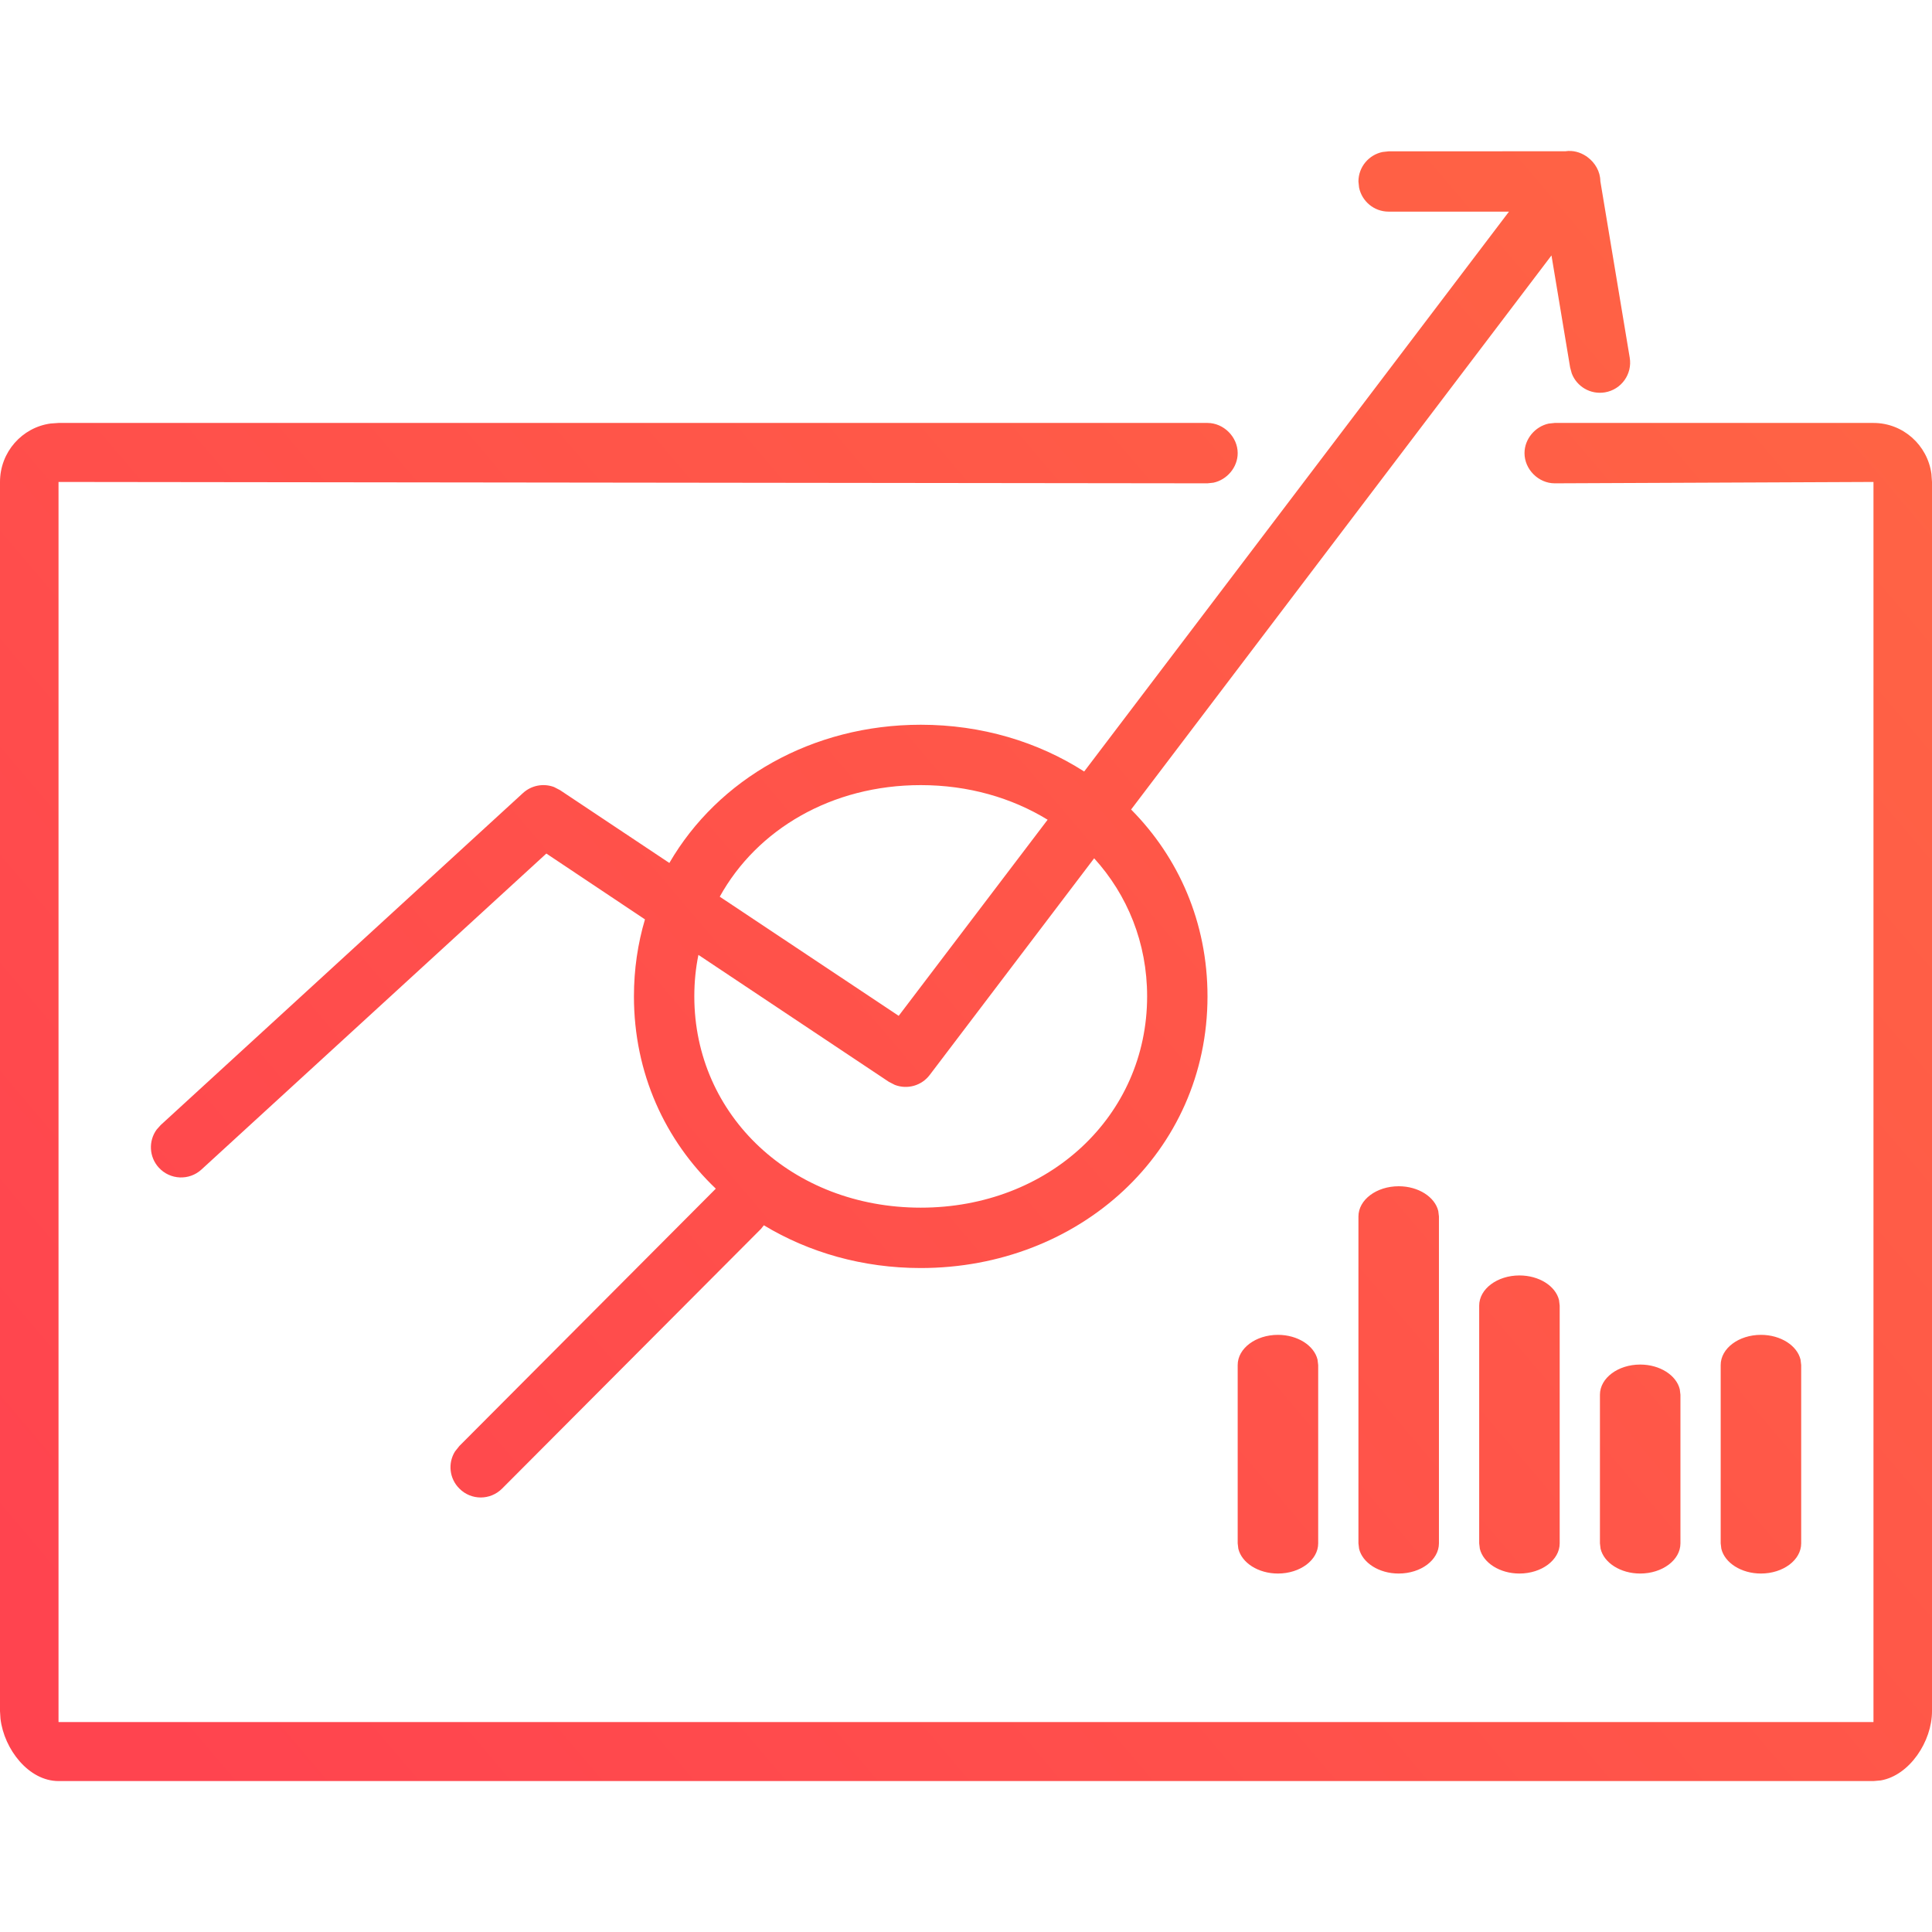
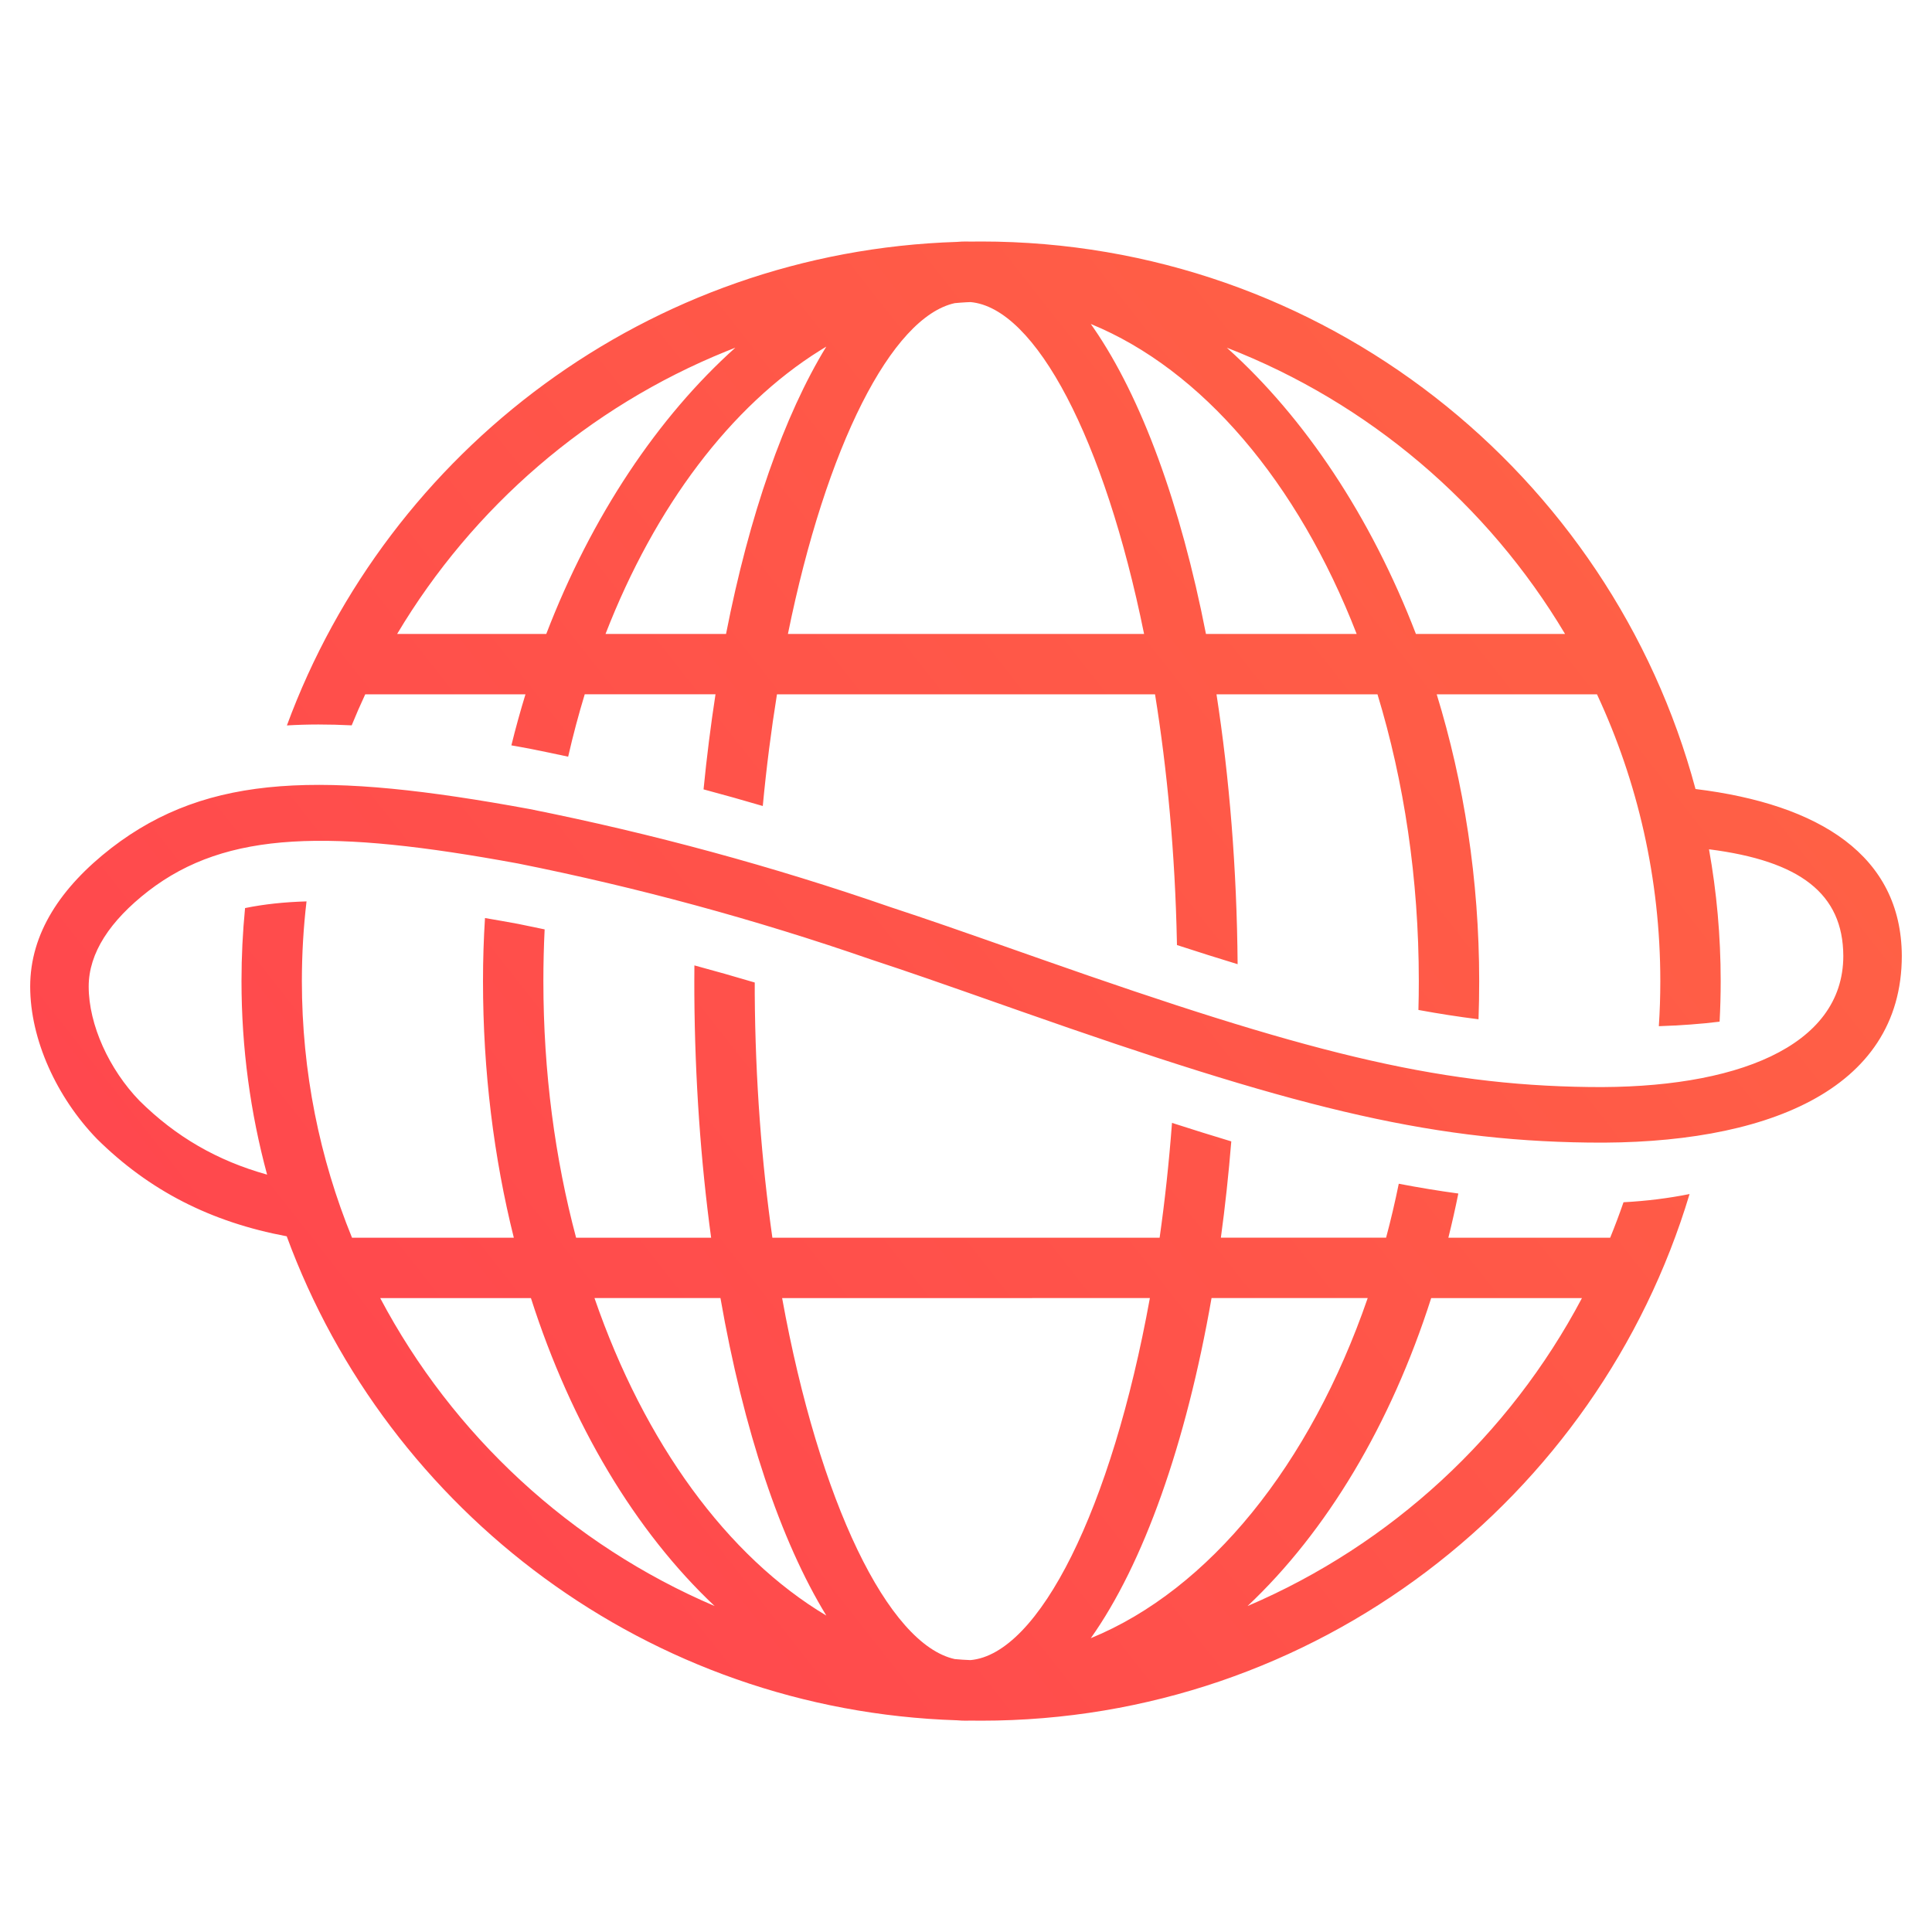
- <svg xmlns="http://www.w3.org/2000/svg" role="img" aria-labelledby="market-stock-indices" width="24" height="24" viewBox="0 0 24 24">
+ <svg xmlns="http://www.w3.org/2000/svg" width="64" height="64" viewBox="0 0 64 64">
  <defs>
-     <linearGradient id="mstockprefix__a" x1="0%" x2="100%" y1="85.596%" y2="14.404%">
+     <linearGradient id="marketstockprefix__a" x1="0%" x2="100%" y1="81.23%" y2="18.77%">
      <stop offset="0%" stop-color="#FF444F" />
      <stop offset="100%" stop-color="#FF6444" />
    </linearGradient>
  </defs>
  <g fill="none" fill-rule="evenodd">
-     <path d="M0 0H24V24H0z" />
-     <path fill="url(#mstockprefix__a)" d="M15 5.254c.2 0 .375.173.375.375 0 .177-.133.331-.301.367L15 6.004.727 5.987v15.405h22.546V5.987l-3.96.017c-.201 0-.375-.173-.375-.375 0-.177.133-.331.3-.367l.075-.008h3.96c.368 0 .672.276.72.634l.007.1v15.27c0 .373-.277.796-.636.859l-.091.008H.727c-.37 0-.676-.394-.721-.774L0 21.257V5.987c0-.371.274-.678.629-.726l.098-.007H15zm.875 11.328c.245 0 .45.133.492.308l.008.067v2.215c0 .207-.224.375-.5.375-.245 0-.45-.133-.492-.308l-.008-.067v-2.215c0-.207.224-.375.5-.375zm1.5-1.846c.245 0 .45.133.492.308l.008.067v4.06c0 .208-.224.376-.5.376-.245 0-.45-.133-.492-.308l-.008-.067v-4.06c0-.208.224-.376.5-.376zm1.5 1.108c.245 0 .45.132.492.307l.008.068v2.953c0 .207-.224.375-.5.375-.245 0-.45-.133-.492-.308l-.008-.067v-2.953c0-.207.224-.375.5-.375zm1.5 1.107c.245 0 .45.133.492.308l.008.067v1.846c0 .207-.224.375-.5.375-.245 0-.45-.133-.492-.308l-.008-.067v-1.846c0-.207.224-.375.5-.375zm1.5-.369c.245 0 .45.133.492.308l.008.067v2.215c0 .207-.224.375-.5.375-.245 0-.45-.133-.492-.308l-.008-.067v-2.215c0-.207.224-.375.5-.375zM19.705 1.94l.008.006.009.007c.093.069.157.178.158.297l.365 2.193c.034.204-.104.397-.308.431-.18.03-.35-.072-.412-.235l-.02-.073-.232-1.393-5.222 6.883c.589.594.949 1.401.949 2.321 0 1.937-1.595 3.375-3.563 3.375-.719 0-1.388-.193-1.948-.531l-.036.045-3.216 3.226c-.147.147-.384.147-.53 0-.126-.124-.145-.317-.055-.461l.054-.068 3.186-3.197c-.63-.6-1.017-1.434-1.017-2.389 0-.335.048-.656.137-.956l-1.225-.818-4.284 3.925c-.152.14-.39.13-.53-.023-.122-.133-.13-.332-.027-.473l.05-.056 4.5-4.124c.107-.098.257-.124.387-.075l.075.039 1.357.904c.606-1.044 1.777-1.717 3.123-1.717.754 0 1.453.211 2.03.581l5.277-6.955H17.25c-.181 0-.332-.128-.367-.299l-.008-.075c0-.181.129-.332.3-.367l.075-.008 2.196-.001c.092-.014.183.011.258.061zm-6.113 8.722l-2.043 2.692c-.103.135-.28.182-.433.123l-.074-.038-2.366-1.577c-.034.166-.051.338-.051.515 0 1.486 1.22 2.625 2.813 2.625 1.591 0 2.812-1.14 2.812-2.625 0-.665-.245-1.26-.658-1.715zm-2.155-.909c-1.106 0-2.034.55-2.496 1.386l2.223 1.48 1.85-2.436c-.446-.273-.986-.43-1.576-.43z" />
+     <path d="M0 0H64V64H0z" />
+     <path fill="url(#marketstockprefix__a)" fill-rule="nonzero" d="M32.5 8c11.33 0 20.864 7.691 23.666 18.137 4.12.506 6.816 2.21 6.834 5.523 0 4.495-4.59 6.269-10.379 6.189-5.45-.067-9.94-1.233-18.794-4.346-3.068-1.08-3.648-1.28-4.986-1.723-3.814-1.321-7.722-2.383-11.678-3.175-6.2-1.139-9.643-1.097-12.247.91-1.277.991-1.978 2.057-1.978 3.165 0 1.268.68 2.748 1.683 3.784 1.206 1.194 2.574 1.985 4.227 2.447C8.295 36.868 8 34.718 8 32.5c0-.816.04-1.623.118-2.419.625-.128 1.3-.2 2.036-.221-.102.866-.154 1.747-.154 2.64 0 3.008.59 5.878 1.661 8.501h5.36C16.36 38.353 16 35.49 16 32.5c0-.704.022-1.4.066-2.089.355.06.72.125 1.097.194l.879.182c-.028.565-.042 1.136-.042 1.713 0 3.019.387 5.886 1.084 8.501h4.473c-.342-2.516-.537-5.228-.556-8.056L23 32.5l.003-.52c.668.18 1.335.37 1.999.567v.387c.019 2.855.23 5.574.584 8.067h12.828c.173-1.218.311-2.49.41-3.804.683.22 1.335.424 1.964.613-.089 1.092-.204 2.158-.345 3.19h5.473c.156-.583.296-1.18.42-1.787.67.128 1.325.236 1.973.324-.1.495-.21.983-.33 1.464h5.36c.158-.387.305-.779.442-1.175.758-.04 1.49-.132 2.188-.272C52.939 49.647 43.579 57 32.5 57l-.357-.003c-.047.002-.095.003-.143.003-.099 0-.197-.004-.294-.013-10.216-.325-18.852-6.904-22.208-16.033-2.509-.471-4.548-1.506-6.29-3.23C1.88 36.35 1 34.438 1 32.68c0-1.755 1.006-3.283 2.692-4.591 3.225-2.486 7.074-2.533 13.854-1.288 4.063.813 8.06 1.9 11.945 3.246 1.342.443 1.926.646 5.009 1.73 8.649 3.041 12.99 4.169 18.148 4.232 4.816.066 8.414-1.325 8.414-4.345-.01-2.058-1.427-3.146-4.449-3.53.254 1.417.387 2.876.387 4.366 0 .45-.012.899-.036 1.344-.62.078-1.295.125-2.013.15.033-.494.049-.992.049-1.494 0-3.395-.752-6.614-2.098-9.5h-5.309C48.49 25.92 49 29.13 49 32.5c0 .424-.007.846-.022 1.265-.653-.082-1.313-.184-1.991-.309.009-.317.013-.636.013-.956 0-3.408-.493-6.623-1.369-9.5h-5.333c.427 2.76.674 5.776.7 8.94-.641-.195-1.31-.406-2.009-.634v.029l-.003-.147c-.06-2.916-.32-5.68-.724-8.188H25.738c-.19 1.18-.349 2.417-.47 3.7-.65-.192-1.305-.375-1.962-.551.106-1.081.24-2.133.396-3.15H19.37c-.204.672-.388 1.361-.549 2.067-.424-.091-.848-.18-1.274-.265l-.607-.11c.141-.573.297-1.137.467-1.691h-5.308c-.158.338-.307.681-.449 1.028-.76-.038-1.474-.038-2.146.003 3.36-9.122 11.993-15.693 22.202-16.018.098-.009.196-.013.295-.013l.144.003C32.262 8 32.38 8 32.5 8zm5.591 35l-12.182.001c1.228 6.769 3.519 11.473 5.718 11.958.173.016.347.028.52.034 2.268-.2 4.674-4.992 5.944-11.992zm7.216 0h-5.173c-.845 4.84-2.256 8.808-4 11.267 3.922-1.606 7.268-5.74 9.173-11.267zm-21.44 0h-4.174c1.658 4.811 4.408 8.567 7.68 10.518-1.517-2.48-2.743-6.142-3.507-10.518zm-6.279.001h-4.993c2.404 4.546 6.32 8.17 11.078 10.201-2.622-2.47-4.743-6.007-6.085-10.2zm34.817 0H47.41c-1.34 4.193-3.461 7.731-6.083 10.201 4.758-2.031 8.673-5.655 11.077-10.201zM24.36 11.517l-.294.117c-4.578 1.852-8.408 5.168-10.91 9.366h4.94c1.504-3.914 3.71-7.196 6.264-9.483zm3.012-.035l-.203.124c-2.953 1.841-5.466 5.16-7.11 9.394h3.992c.77-3.934 1.922-7.23 3.321-9.518zm4.776-1.475l-.155.007c-.122.007-.244.016-.366.028-2.09.46-4.26 4.729-5.526 10.958h11.798c-1.31-6.453-3.594-10.802-5.751-10.993zm3.986.725l.097.139C37.81 13.164 39.108 16.7 39.949 21h4.992c-1.95-5.024-5.125-8.76-8.807-10.268zm4.506.786l.026.023c2.542 2.286 4.739 5.558 6.238 9.459h4.94c-2.556-4.288-6.496-7.655-11.204-9.482z" />
  </g>
</svg>
